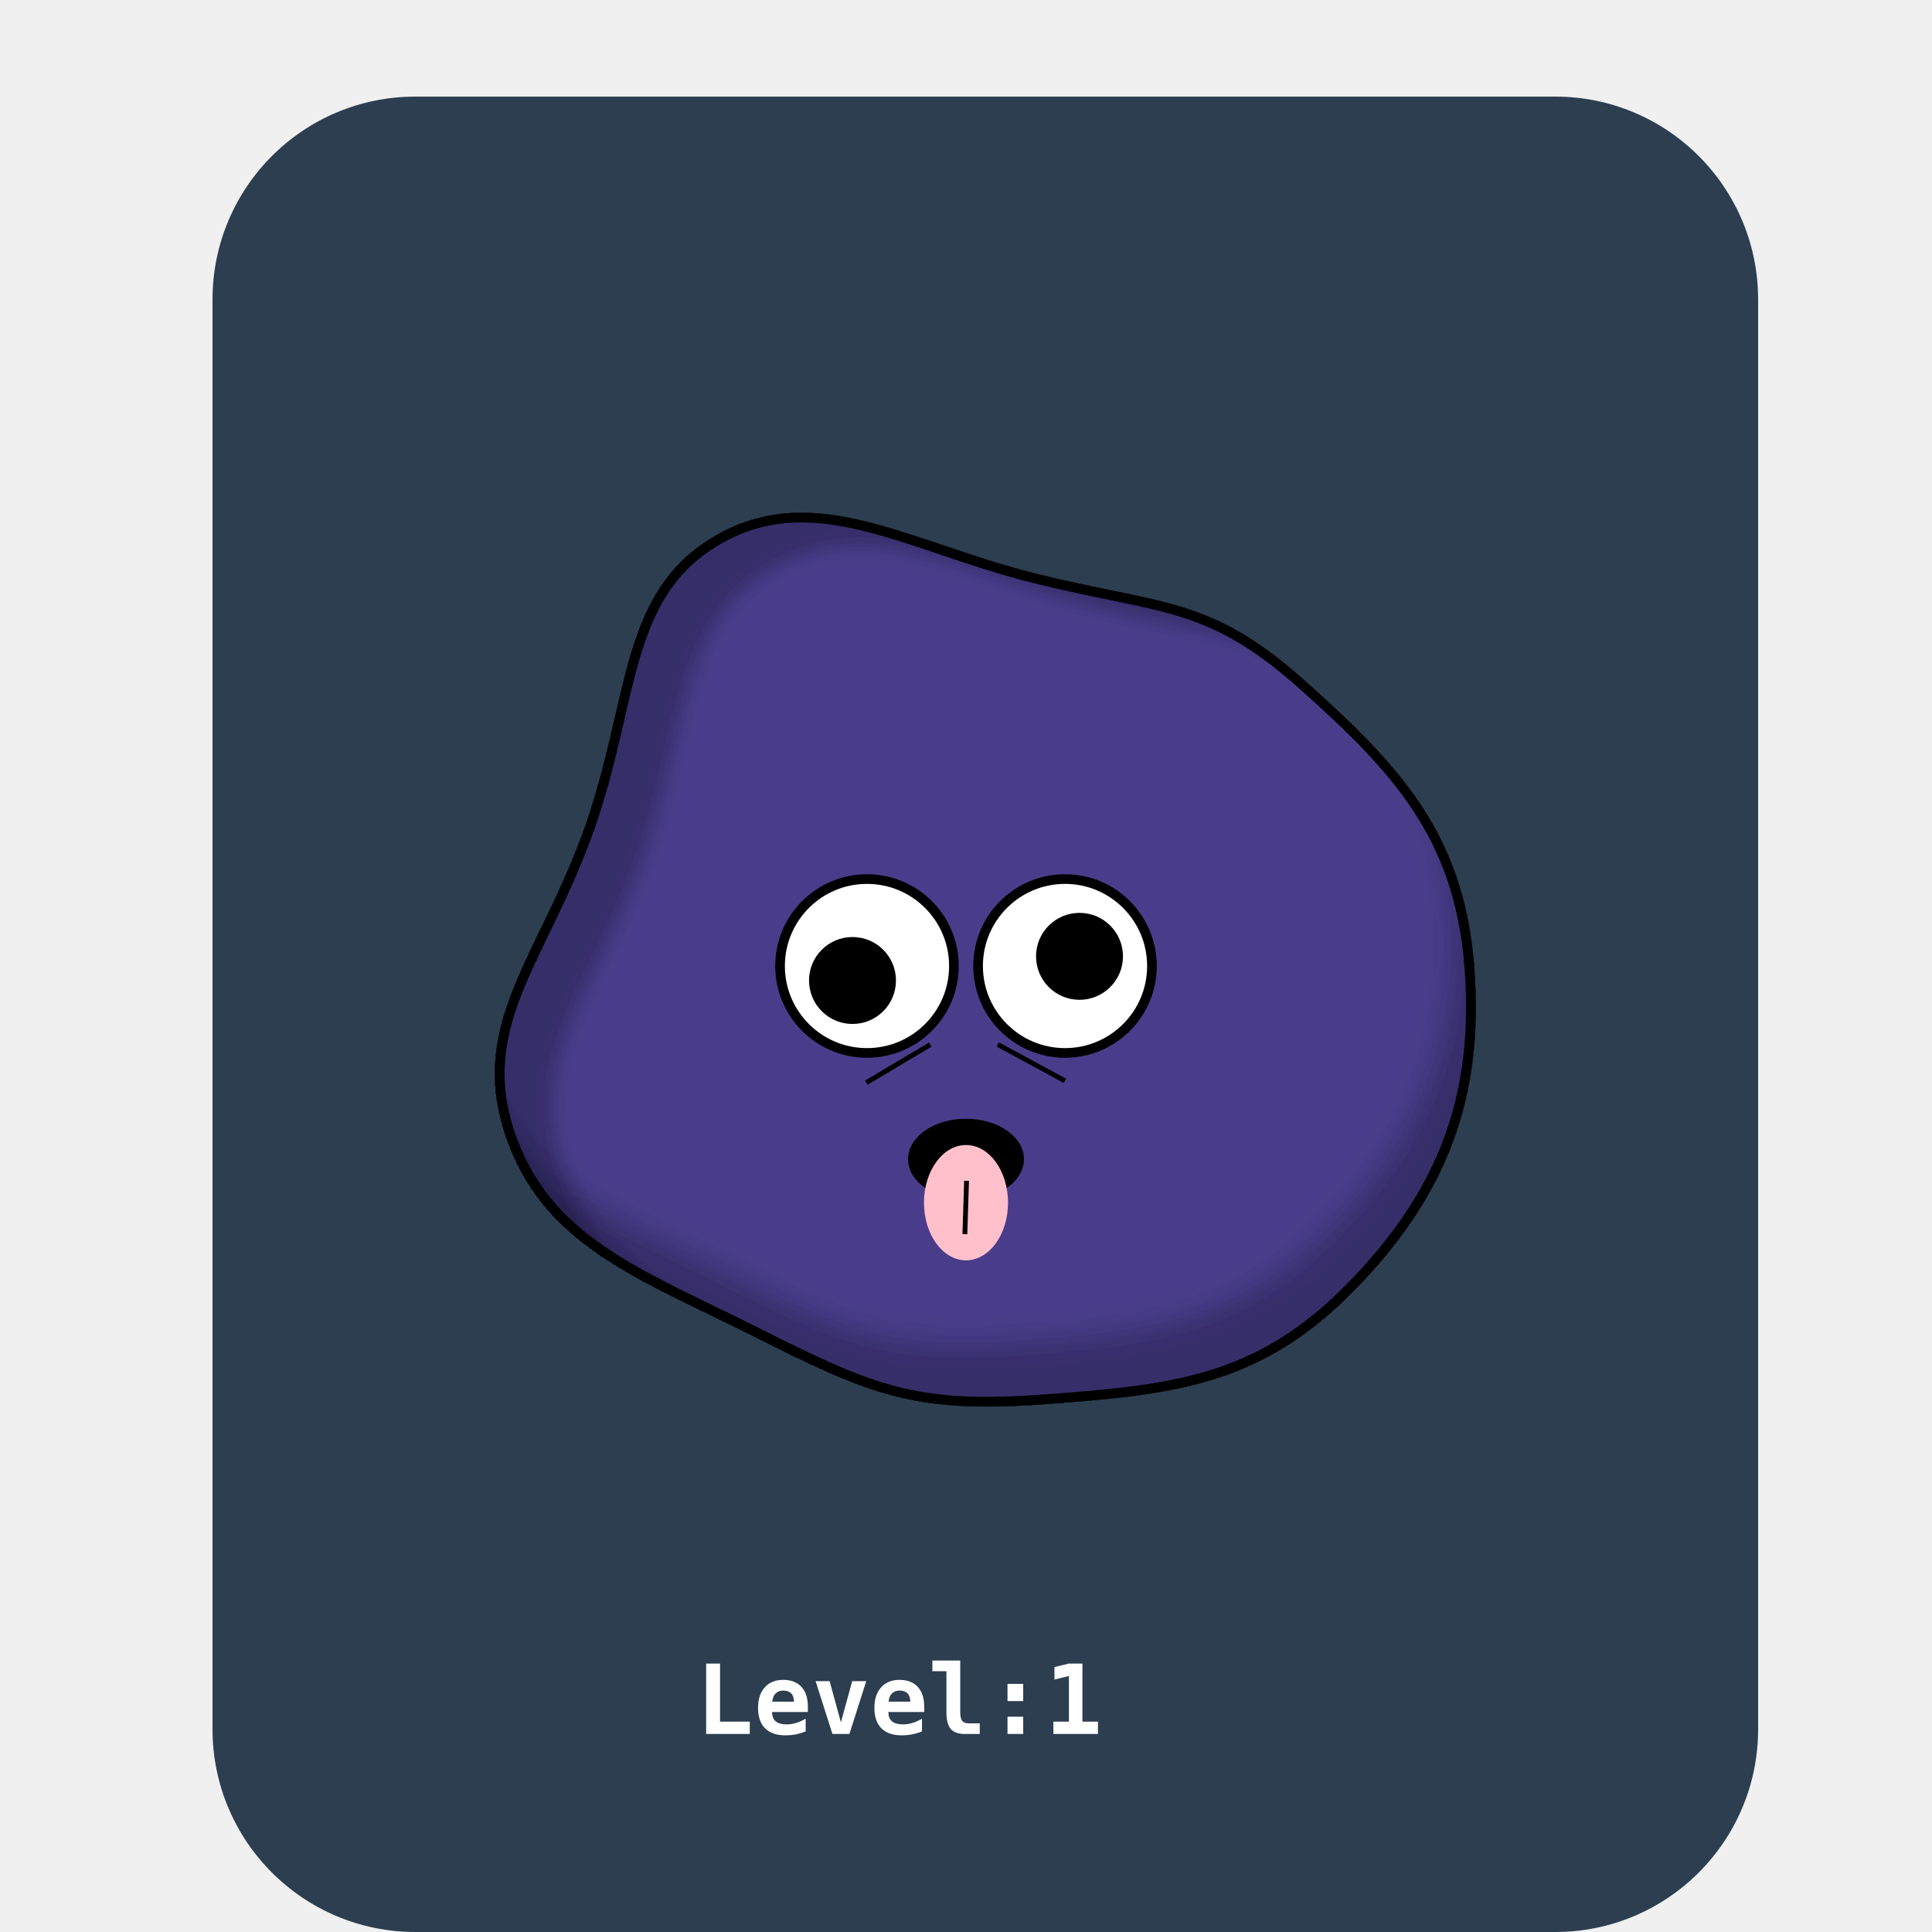
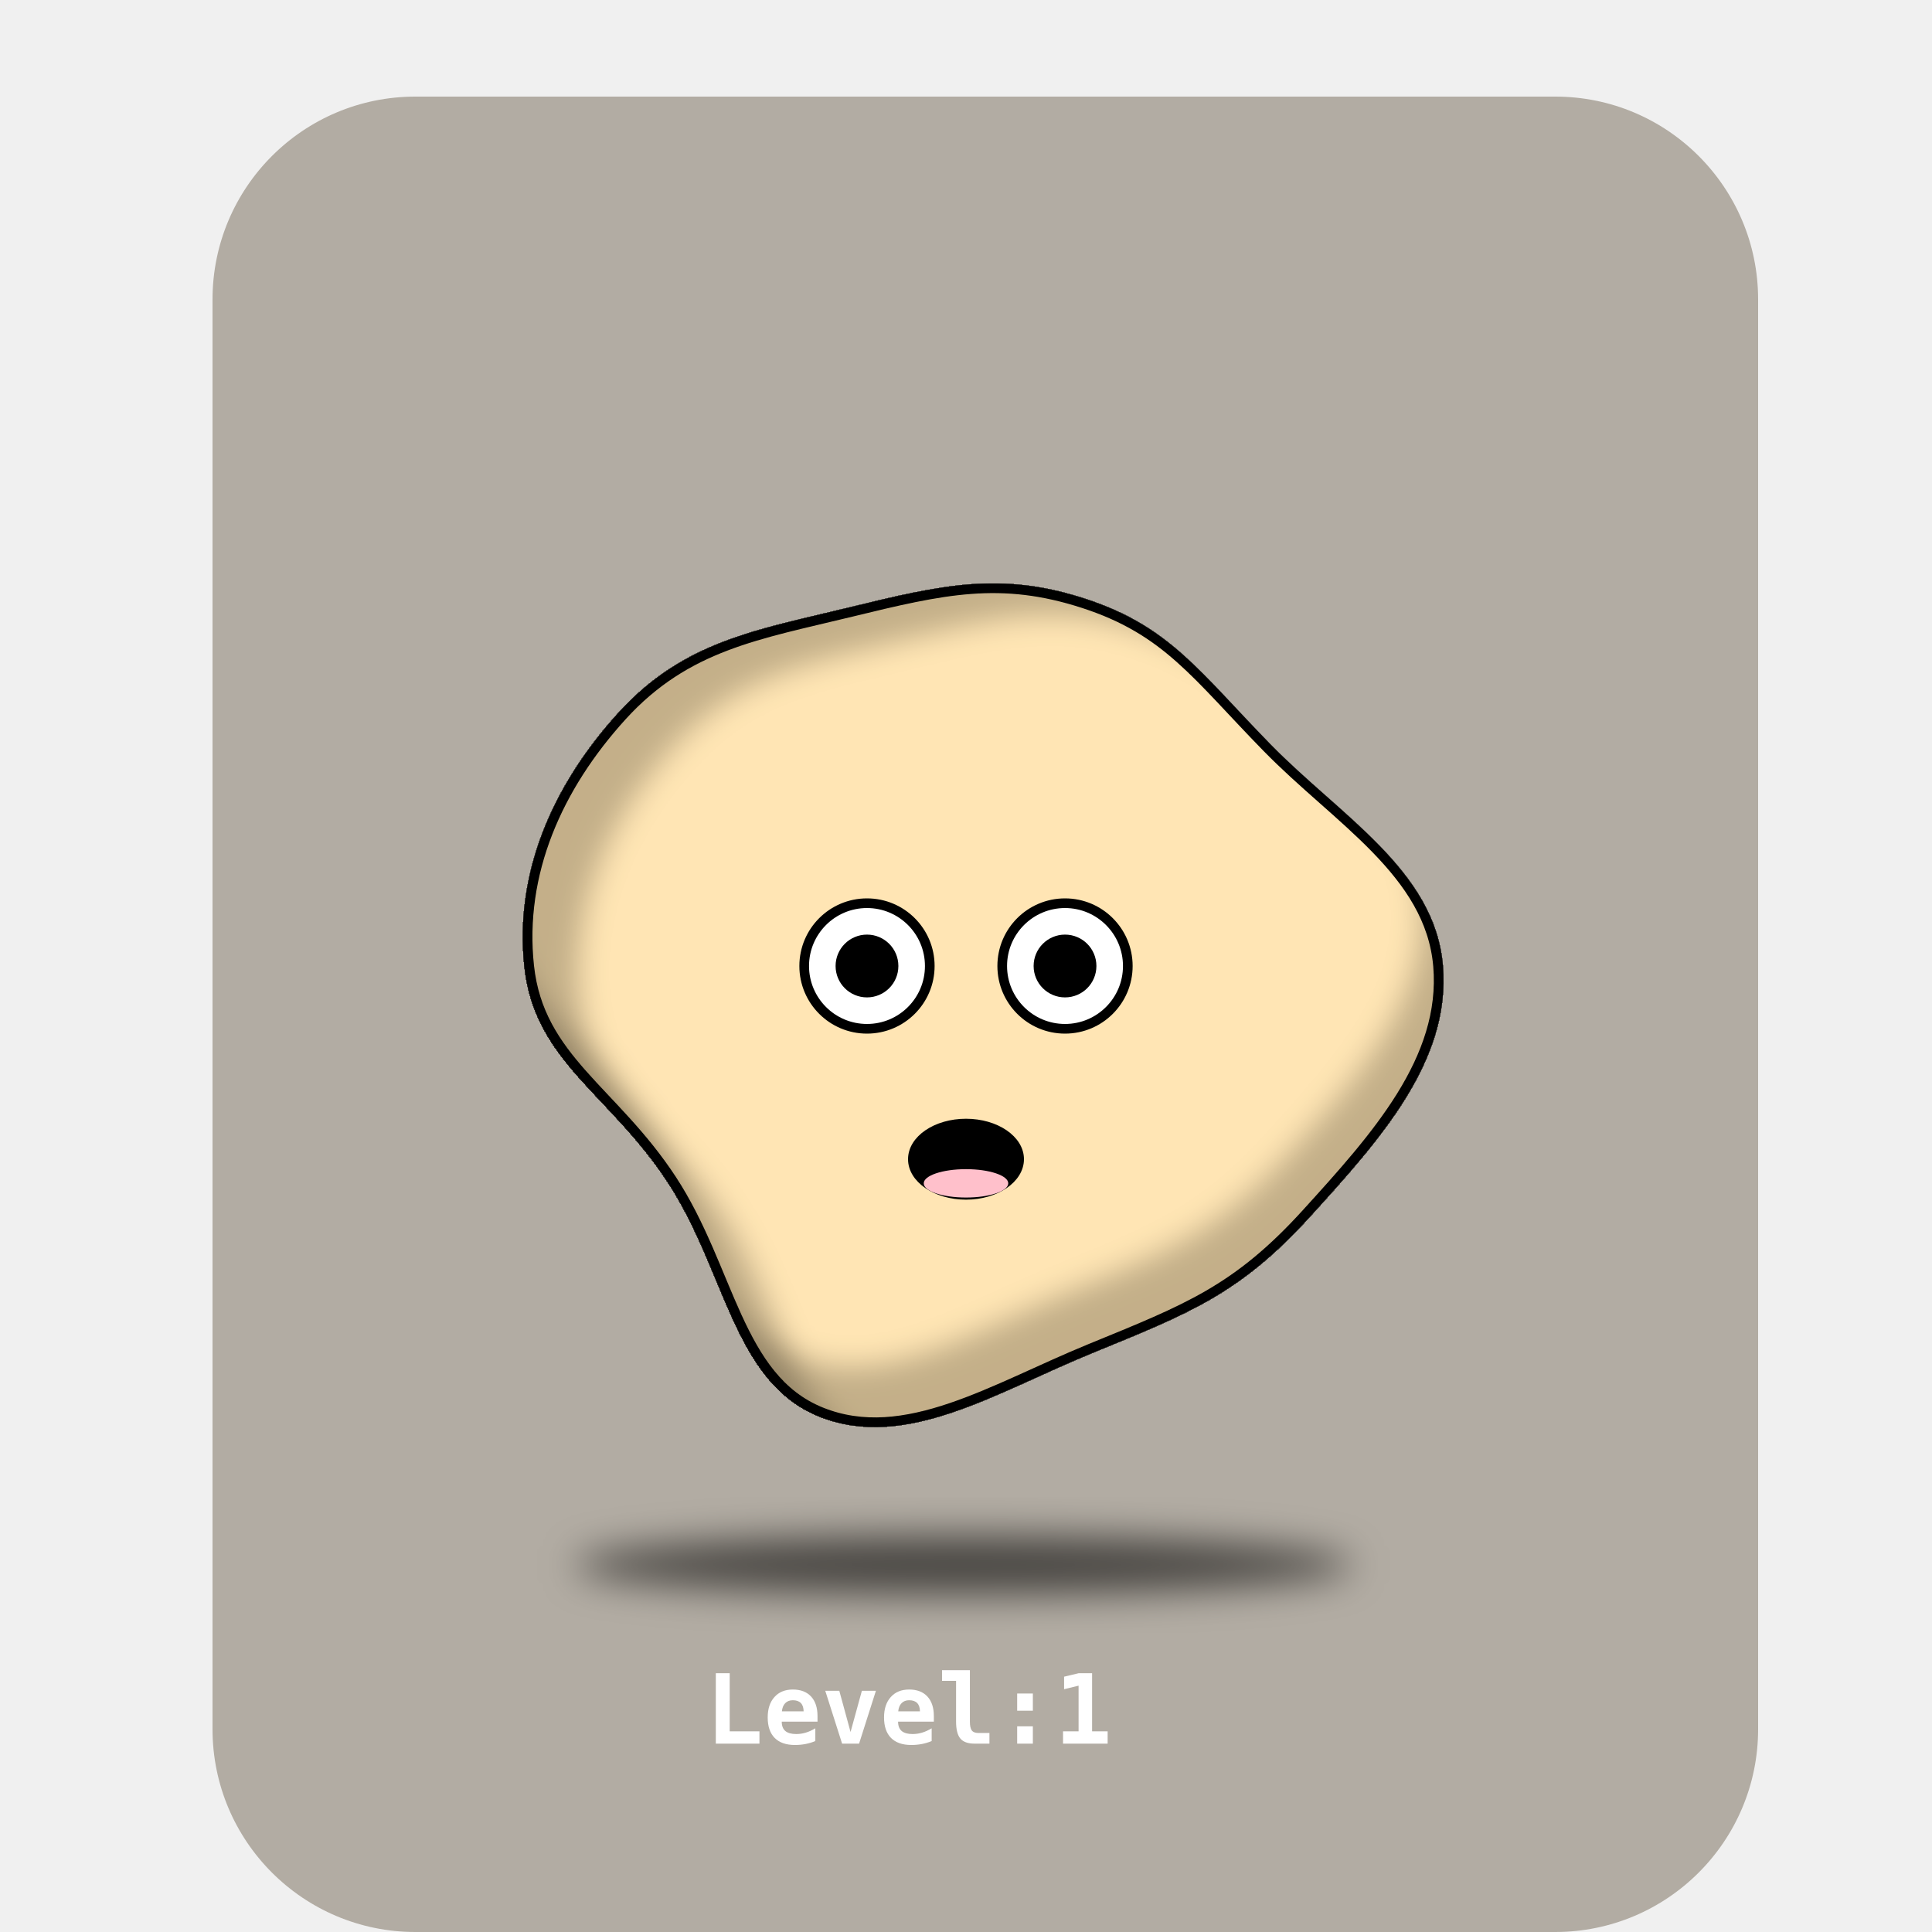
<svg xmlns="http://www.w3.org/2000/svg" width="400" height="400">
  <defs>
    <clipPath id="corners">
      <rect transform="translate(48, 29)" width="320" height="380" rx="42" ry="42" />
    </clipPath>
-   </defs>
-   <defs>
+     <filter id="blobShadow" x="21" y="296" width="213" height="28" filterUnits="userSpaceOnUse" color-interpolation-filters="sRGB">
+       <feFlood flood-opacity="0" result="BackgroundImageFix" />
+       <feBlend mode="normal" in="SourceGraphic" in2="BackgroundImageFix" result="shape" />
+       <feGaussianBlur stdDeviation="4" result="effect1_foregroundBlur_129_4535" />
+     </filter>
    <filter id="innerShadow" x="-50%" y="-50%" width="200%" height="200%">
      <feFlood flood-opacity="0" result="BackgroundImageFix" />
      <feBlend mode="normal" in="SourceGraphic" in2="BackgroundImageFix" result="shape" />
      <feColorMatrix in="SourceAlpha" type="matrix" values="0 0 0 0 0 0 0 0 0 0 0 0 0 0 0 0 0 0 127 0" result="hardAlpha" />
      <feOffset dx="12" dy="7" />
-       <feGaussianBlur stdDeviation="2" />
+       <feGaussianBlur stdDeviation="3" />
      <feComposite in2="hardAlpha" operator="arithmetic" k2="-1" k3="1" />
      <feColorMatrix type="matrix" values="0 0 0 0 0 0 0 0 0 0 0 0 0 0 0 0 0 0 0.45 0" />
      <feBlend mode="normal" in2="shape" result="effect1_innerShadow_87_1690" />
      <feColorMatrix in="SourceAlpha" type="matrix" values="0 0 0 0 0 0 0 0 0 0 0 0 0 0 0 0 0 0 127 0" result="hardAlpha" />
      <feOffset dx="-5" dy="-13" />
      <feGaussianBlur stdDeviation="3" />
      <feComposite in2="hardAlpha" operator="arithmetic" k2="-1" k3="1" />
      <feColorMatrix type="matrix" values="0 0 0 0 0 0 0 0 0 0 0 0 0 0 0 0 0 0 0.45 0" />
      <feBlend mode="normal" in2="effect1_innerShadow_87_1690" result="effect2_innerShadow_87_1690" />
    </filter>
  </defs>
  <g transform="translate(-4, -9)" clip-path="url(#corners)">
-     <rect fill="#2C3E50" style="filter: url(#f1)" x="0px" y="0px" width="370px" height="420px" />
+     <rect fill="#B2ACA3" style="filter: url(#f1)" x="0px" y="0px" width="370px" height="420px" />
  </g>
  <g id="body" filter="url(#innerShadow)">
-     <path d="M304.192,200C306.345,227.08,298.592,247.22,279.445,266.663C260.299,286.105,242.502,287.785,215.823,289.737C189.144,291.688,180.213,287.662,156.312,275.67C132.41,263.679,112.938,256.936,105.509,234.392C98.08,211.847,112.608,198.223,122.024,171.619C131.439,145.015,129.004,122.848,148.966,111.606C168.927,100.364,188.036,113.218,214.153,119.733C240.27,126.249,249.998,124.286,269.507,141.677C289.015,159.068,302.039,172.92,304.192,200C306.345,227.08,298.592,247.22,279.445,266.663" stroke-width="2" stroke="#000000" fill="#483D8B" />
+     <path d="M297.736,200C299.376,219.294,284.889,235.371,270.489,251.213C256.089,267.055,245.836,270.983,225.737,279.21C205.638,287.436,187.321,299.34,169.995,292.346C152.669,285.353,151.194,262.711,139.107,244.242C127.02,225.772,111.625,219.198,109.559,200C107.493,180.802,115.452,162.911,128.777,148.254C142.103,133.596,157.065,131.376,176.187,126.712C195.31,122.048,207.17,119.328,224.39,124.935C241.61,130.541,247.619,139.732,262.288,154.745C276.957,169.758,296.096,180.706,297.736,200C299.376,219.294,284.889,235.371,270.489,251.213" stroke-width="2" stroke="#000000" fill="#FFE5B4" />
  </g>
-   <g id="eye3" transform="matrix(1,0,0,1,179.5,200)">
-     <circle r="18" cx="0" cy="0" stroke-width="2" stroke="#000000" fill="#ffffff" />
-     <circle r="9" cx="-3" cy="3" fill="#000000" />
+   <g id="eye1" transform="matrix(1,0,0,1,179.5,200)">
+     <circle r="13" cx="0" cy="0" stroke-width="2" stroke="#000000" fill="#ffffff" />
+     <circle r="6.5" cx="0" cy="0" fill="#000000" />
  </g>
-   <g id="eye4" transform="matrix(1,0,0,1,220.5,200)">
-     <circle r="18" cx="0" cy="0" stroke-width="2" stroke="#000000" fill="#ffffff" />
-     <circle r="9" cx="3" cy="-2" fill="#000000" />
-   </g>
-   <g id="eyebag">
-     <line x1="190.5" y1="220" x2="205.5" y2="225" stroke="#000" stroke-width="1" transform="rotate(10, 220, 310)" />
-     <line x1="195" y1="234" x2="207.5" y2="225" stroke="#000" stroke-width="1" transform="rotate(5, 300, 50)" />
+   <g id="eye2" transform="matrix(1,0,0,1,220.5,200)">
+     <circle r="13" cx="0" cy="0" stroke-width="2" stroke="#000000" fill="#ffffff" />
+     <circle r="6.5" cx="0" cy="0" fill="#000000" />
  </g>
  <g id="mouth">
    <ellipse fill="#000" stroke-width="1" cx="200" cy="240" id="svg_mouth" rx="11.5" ry="7.875" stroke="#000" />
-     <ellipse fill="#FFC0CB" cx="200" cy="249" rx="8.7" id="svg_tongue" ry="11.938" />
-     <line x1="192.5" y1="213" x2="193.5" y2="224" id="svg_tongue_line" stroke="#000" stroke-width="1" transform="rotate(7, -61, 291)" />
+     <ellipse fill="#FFC0CB" cx="200" cy="245" rx="8.75" id="svg_tongue" ry="2.938" />
  </g>
-   <g id="level" transform="translate(132, 339)">
+   <g id="level" transform="translate(134, 341)">
    <text x="12px" y="20px" font-weight="700" font-family="'Verdana', monospace" font-size="20px" fill="rgba(255,255,255,1)">
      <tspan>Level: </tspan>1</text>
  </g>
+   <g id="blobShadow" transform="translate(72, 14)" filter="url(#blobShadow)">
+     <ellipse cx="127.5" cy="310" rx="80.5" ry="6" fill="black" fill-opacity="0.6" />
+   </g>
</svg>
